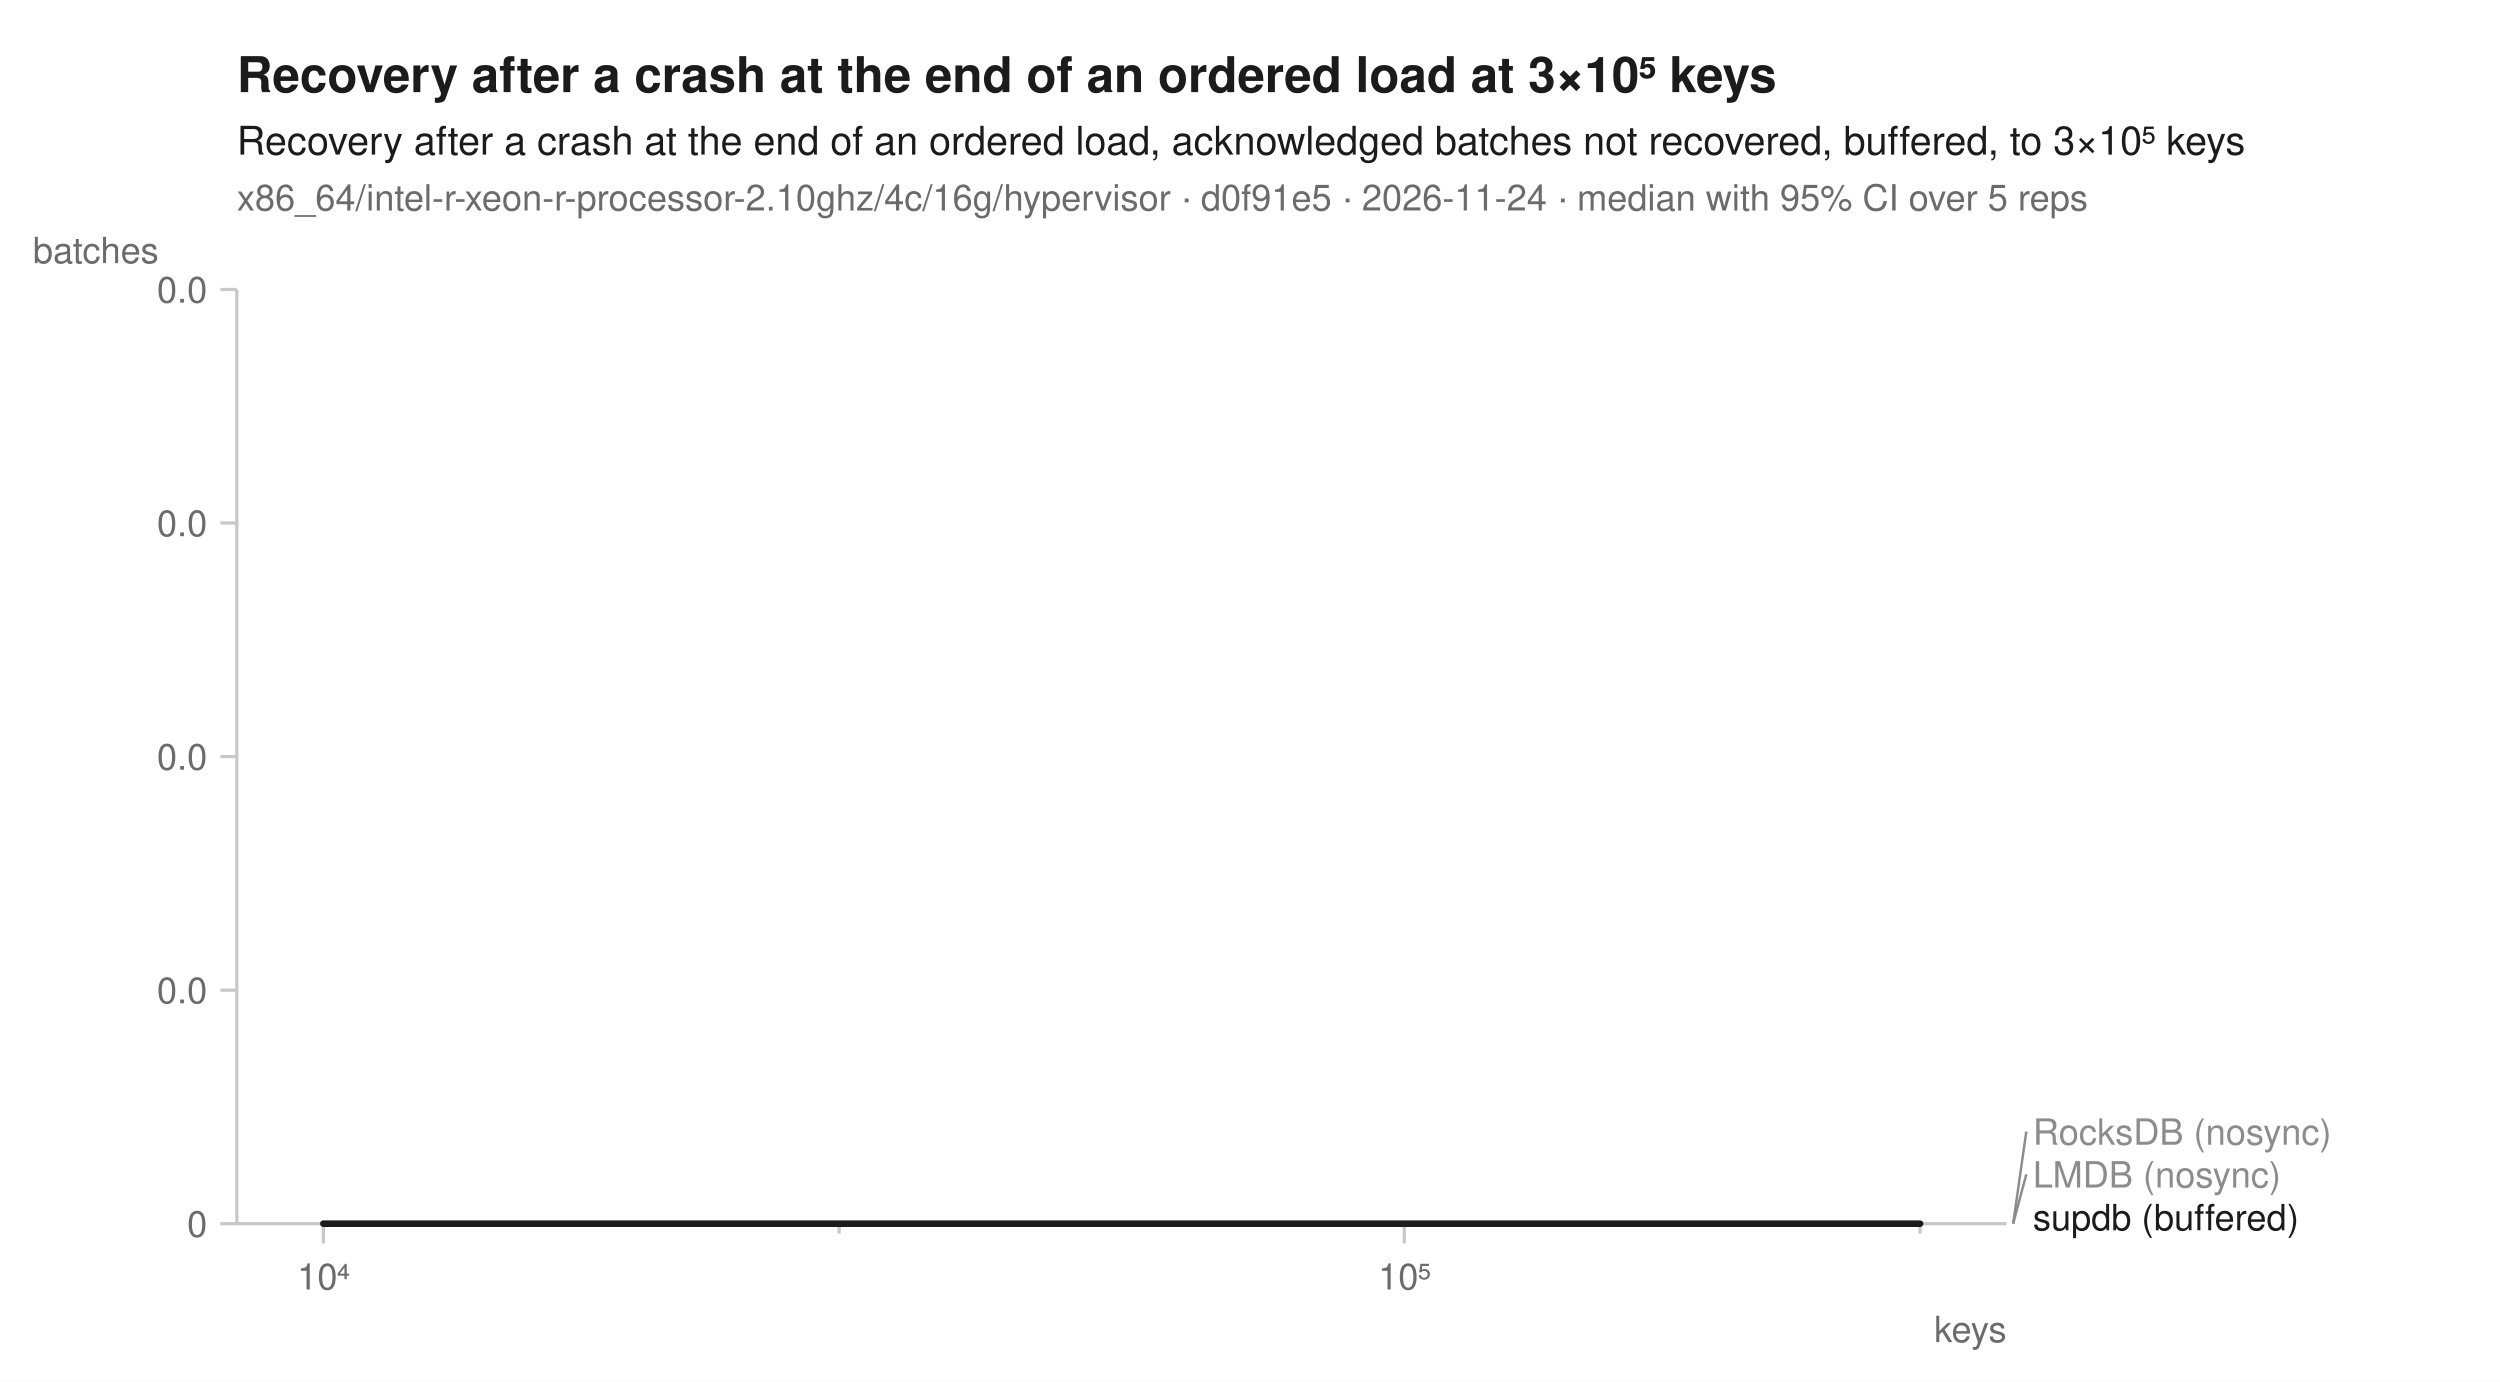
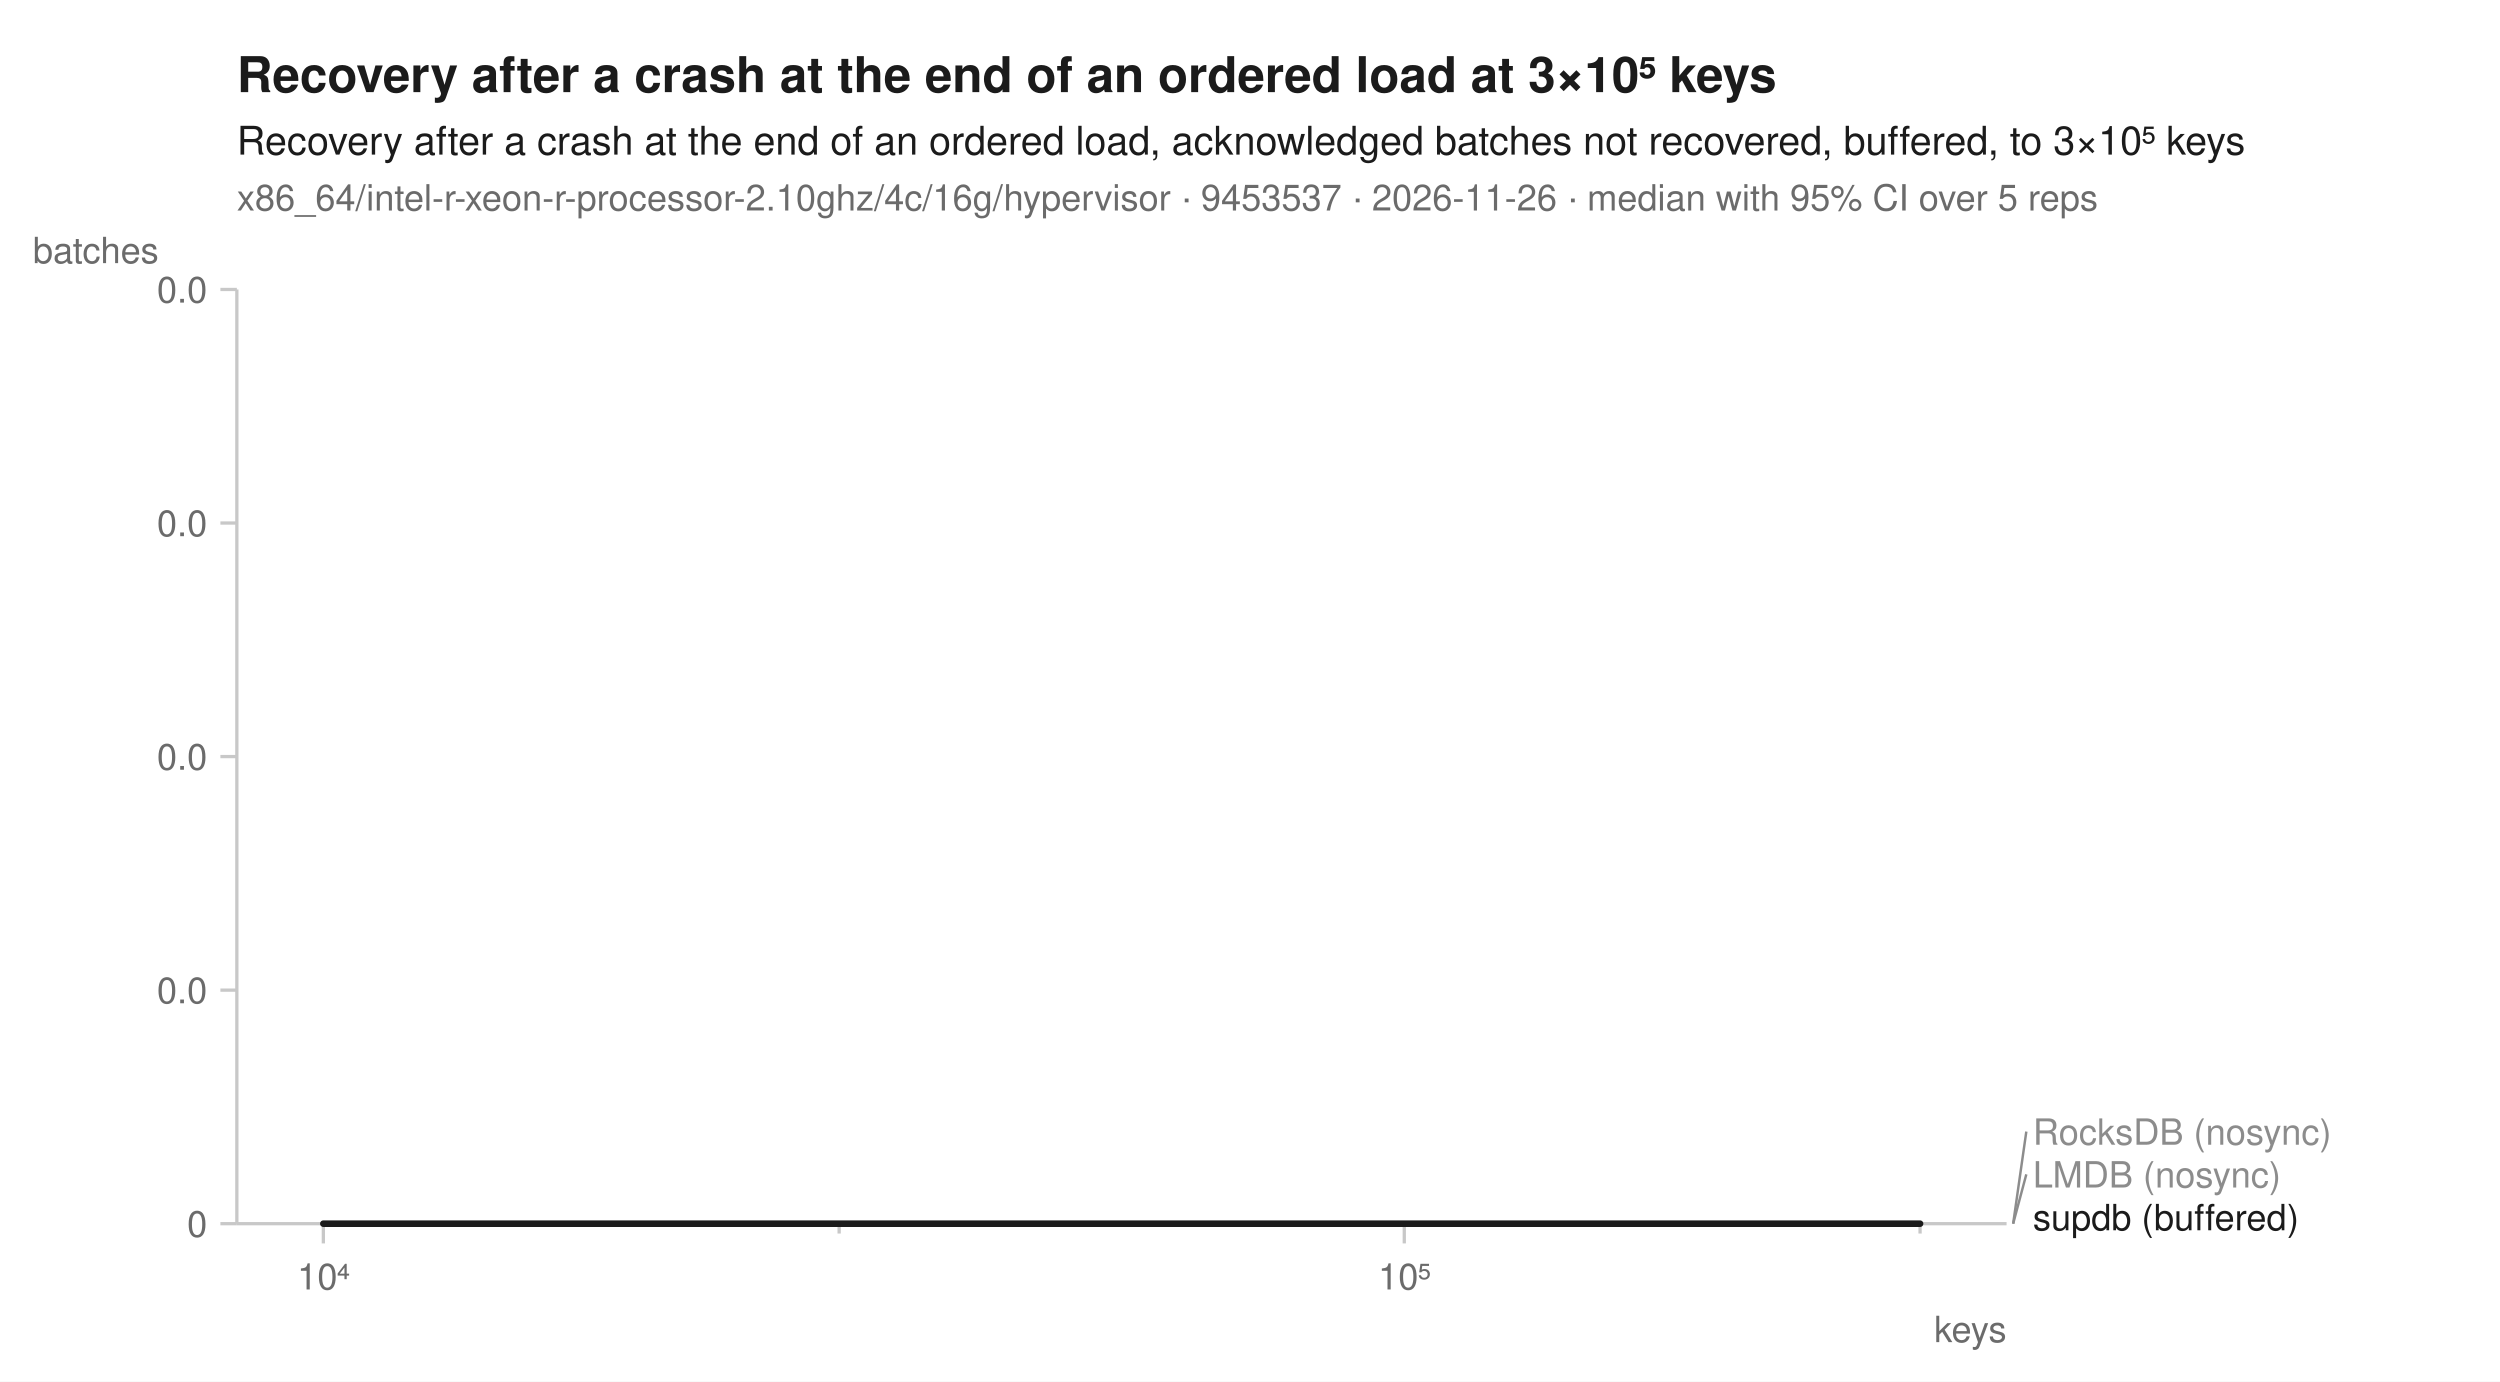
<svg xmlns="http://www.w3.org/2000/svg" width="760" height="420" viewBox="0 0 760 420" font-family="-apple-system, BlinkMacSystemFont, 'Segoe UI', Helvetica, Arial, sans-serif" fill="#1b1b1b">
  <rect width="760" height="420" fill="white" />
  <text x="72" y="28" font-size="15" font-weight="600">Recovery after a crash at the end of an ordered load at 3×10⁵ keys</text>
  <text x="72" y="47" font-size="12">Recovery after a crash at the end of an ordered load, acknowledged batches not recovered, buffered, to 3×10⁵ keys</text>
-   <text x="72" y="64" font-size="11" fill="#6b6b6b">x86_64/intel-r-xeon-r-processor-2.10ghz/4c/16g/hypervisor · d0f91e5 · 2026-11-24 · median with 95% CI over 5 reps</text>
+   <text x="72" y="64" font-size="11" fill="#6b6b6b">x86_64/intel-r-xeon-r-processor-2.10ghz/4c/16g/hypervisor · 9453537 · 2026-11-26 · median with 95% CI over 5 reps</text>
  <line x1="72" y1="372" x2="610" y2="372" stroke="#c8c8c8" stroke-width="1" />
  <line x1="72" y1="88" x2="72" y2="372" stroke="#c8c8c8" stroke-width="1" />
  <line x1="98.3" y1="372" x2="98.3" y2="378" stroke="#c8c8c8" stroke-width="1" />
  <text x="98.3" y="392" font-size="11" text-anchor="middle" fill="#6b6b6b">10⁴</text>
  <line x1="255.1" y1="372" x2="255.1" y2="375" stroke="#c8c8c8" stroke-width="1" />
  <line x1="426.9" y1="372" x2="426.9" y2="378" stroke="#c8c8c8" stroke-width="1" />
  <text x="426.9" y="392" font-size="11" text-anchor="middle" fill="#6b6b6b">10⁵</text>
  <line x1="583.7" y1="372" x2="583.7" y2="375" stroke="#c8c8c8" stroke-width="1" />
  <text x="610" y="408" font-size="11" text-anchor="end" fill="#6b6b6b">keys</text>
  <line x1="67" y1="372.0" x2="72" y2="372.0" stroke="#c8c8c8" stroke-width="1" />
  <text x="63" y="376.0" font-size="11" text-anchor="end" fill="#6b6b6b">0</text>
  <line x1="67" y1="301.0" x2="72" y2="301.0" stroke="#c8c8c8" stroke-width="1" />
  <text x="63" y="305.0" font-size="11" text-anchor="end" fill="#6b6b6b">0.0</text>
  <line x1="67" y1="230.0" x2="72" y2="230.0" stroke="#c8c8c8" stroke-width="1" />
  <text x="63" y="234.0" font-size="11" text-anchor="end" fill="#6b6b6b">0.0</text>
  <line x1="67" y1="159.0" x2="72" y2="159.0" stroke="#c8c8c8" stroke-width="1" />
  <text x="63" y="163.0" font-size="11" text-anchor="end" fill="#6b6b6b">0.0</text>
  <line x1="67" y1="88.0" x2="72" y2="88.0" stroke="#c8c8c8" stroke-width="1" />
  <text x="63" y="92.0" font-size="11" text-anchor="end" fill="#6b6b6b">0.0</text>
  <text x="10" y="80" font-size="11" text-anchor="start" fill="#6b6b6b">batches</text>
  <path d="M98.3,372.0 L255.1,372.0 L426.9,372.0 L583.7,372.0 L583.7,372.0 L426.9,372.0 L255.1,372.0 L98.3,372.0 Z" fill="#8c8c8c" fill-opacity="0.10" />
  <path d="M98.3,372.0 L255.1,372.0 L426.9,372.0 L583.7,372.0 L583.7,372.0 L426.9,372.0 L255.1,372.0 L98.3,372.0 Z" fill="#8c8c8c" fill-opacity="0.10" />
  <path d="M98.3,372.0 L255.1,372.0 L426.9,372.0 L583.7,372.0 L583.7,372.0 L426.9,372.0 L255.1,372.0 L98.3,372.0 Z" fill="#1b1b1b" fill-opacity="0.10" />
  <path d="M98.3,372.0 L255.1,372.0 L426.9,372.0 L583.7,372.0 " fill="none" stroke="#8c8c8c" stroke-width="1.6" stroke-linejoin="round" stroke-linecap="round" stroke-dasharray="7,4" />
  <path d="M98.3,372.0 L255.1,372.0 L426.9,372.0 L583.7,372.0 " fill="none" stroke="#8c8c8c" stroke-width="1.6" stroke-linejoin="round" stroke-linecap="round" />
  <path d="M98.3,372.0 L255.1,372.0 L426.9,372.0 L583.7,372.0 " fill="none" stroke="#1b1b1b" stroke-width="2" stroke-linejoin="round" stroke-linecap="round" />
  <line x1="612.0" y1="372.0" x2="616.0" y2="344.0" stroke="#8c8c8c" stroke-width="0.75" />
  <text x="618.0" y="348.0" font-size="11" fill="#8c8c8c">RocksDB (nosync)</text>
  <line x1="612.0" y1="372.0" x2="616.0" y2="357.0" stroke="#8c8c8c" stroke-width="0.75" />
  <text x="618.0" y="361.0" font-size="11" fill="#8c8c8c">LMDB (nosync)</text>
  <text x="618.0" y="374.0" font-size="11" fill="#1b1b1b">supdb (buffered)</text>
</svg>
